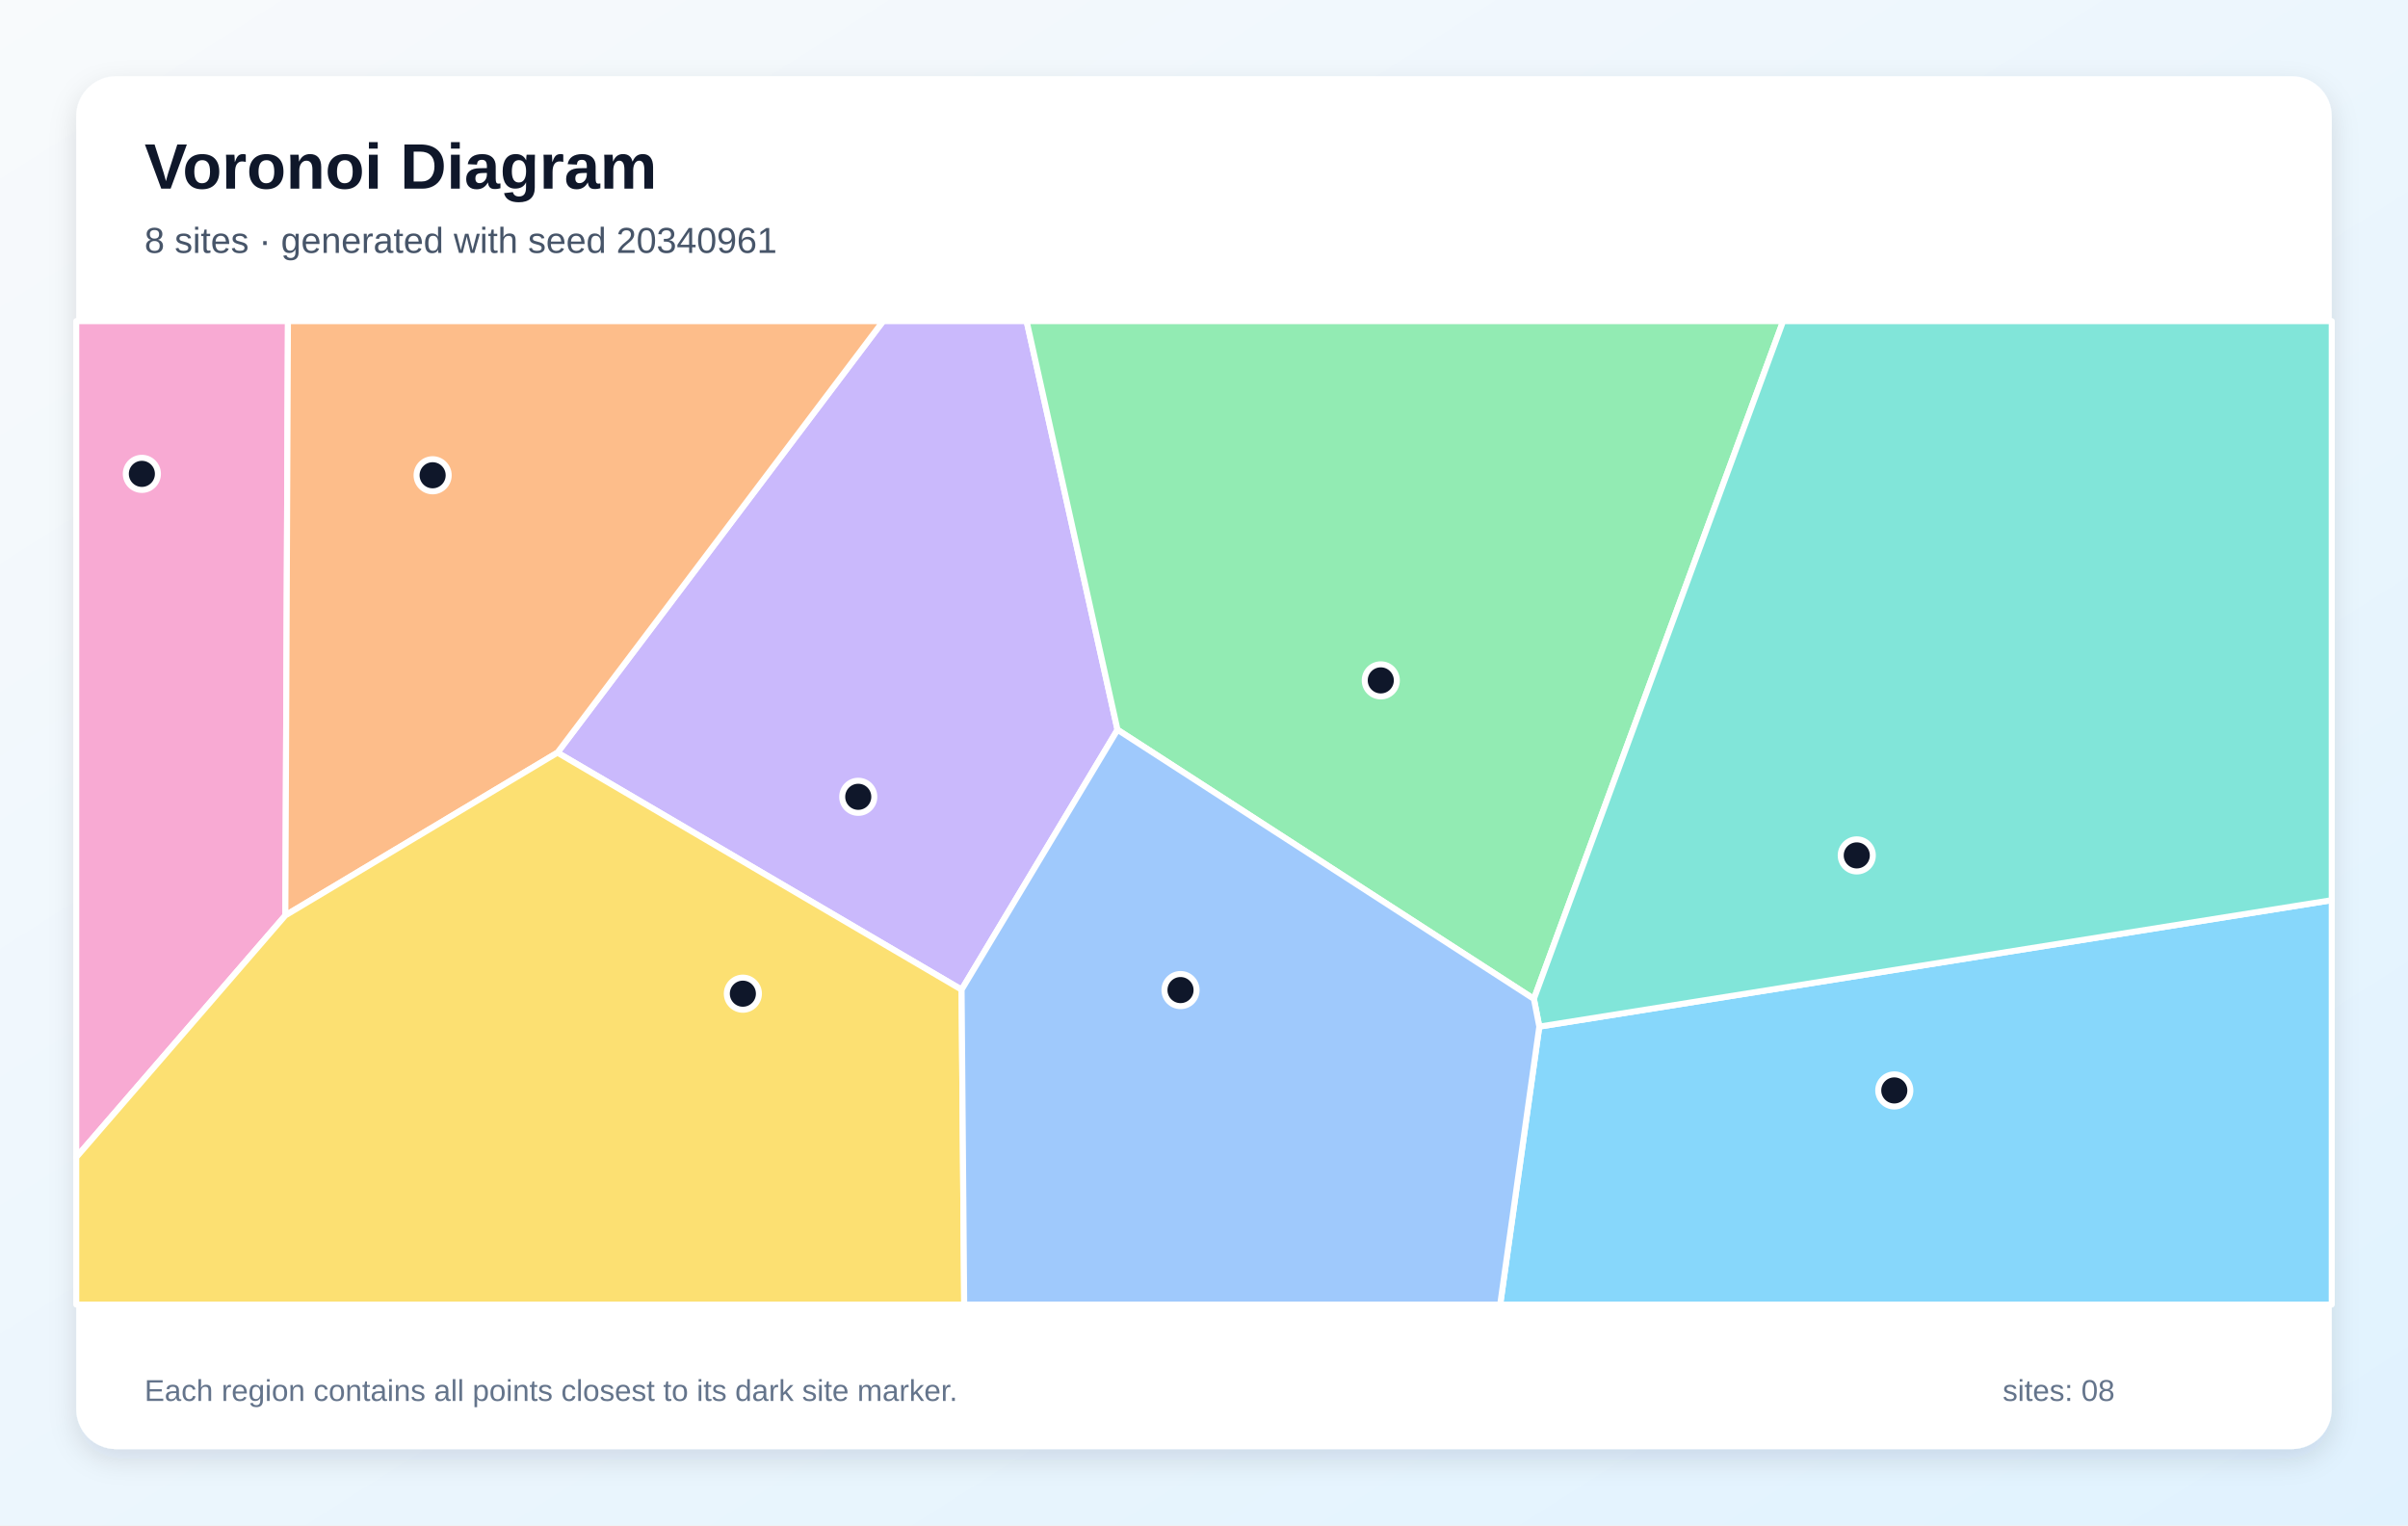
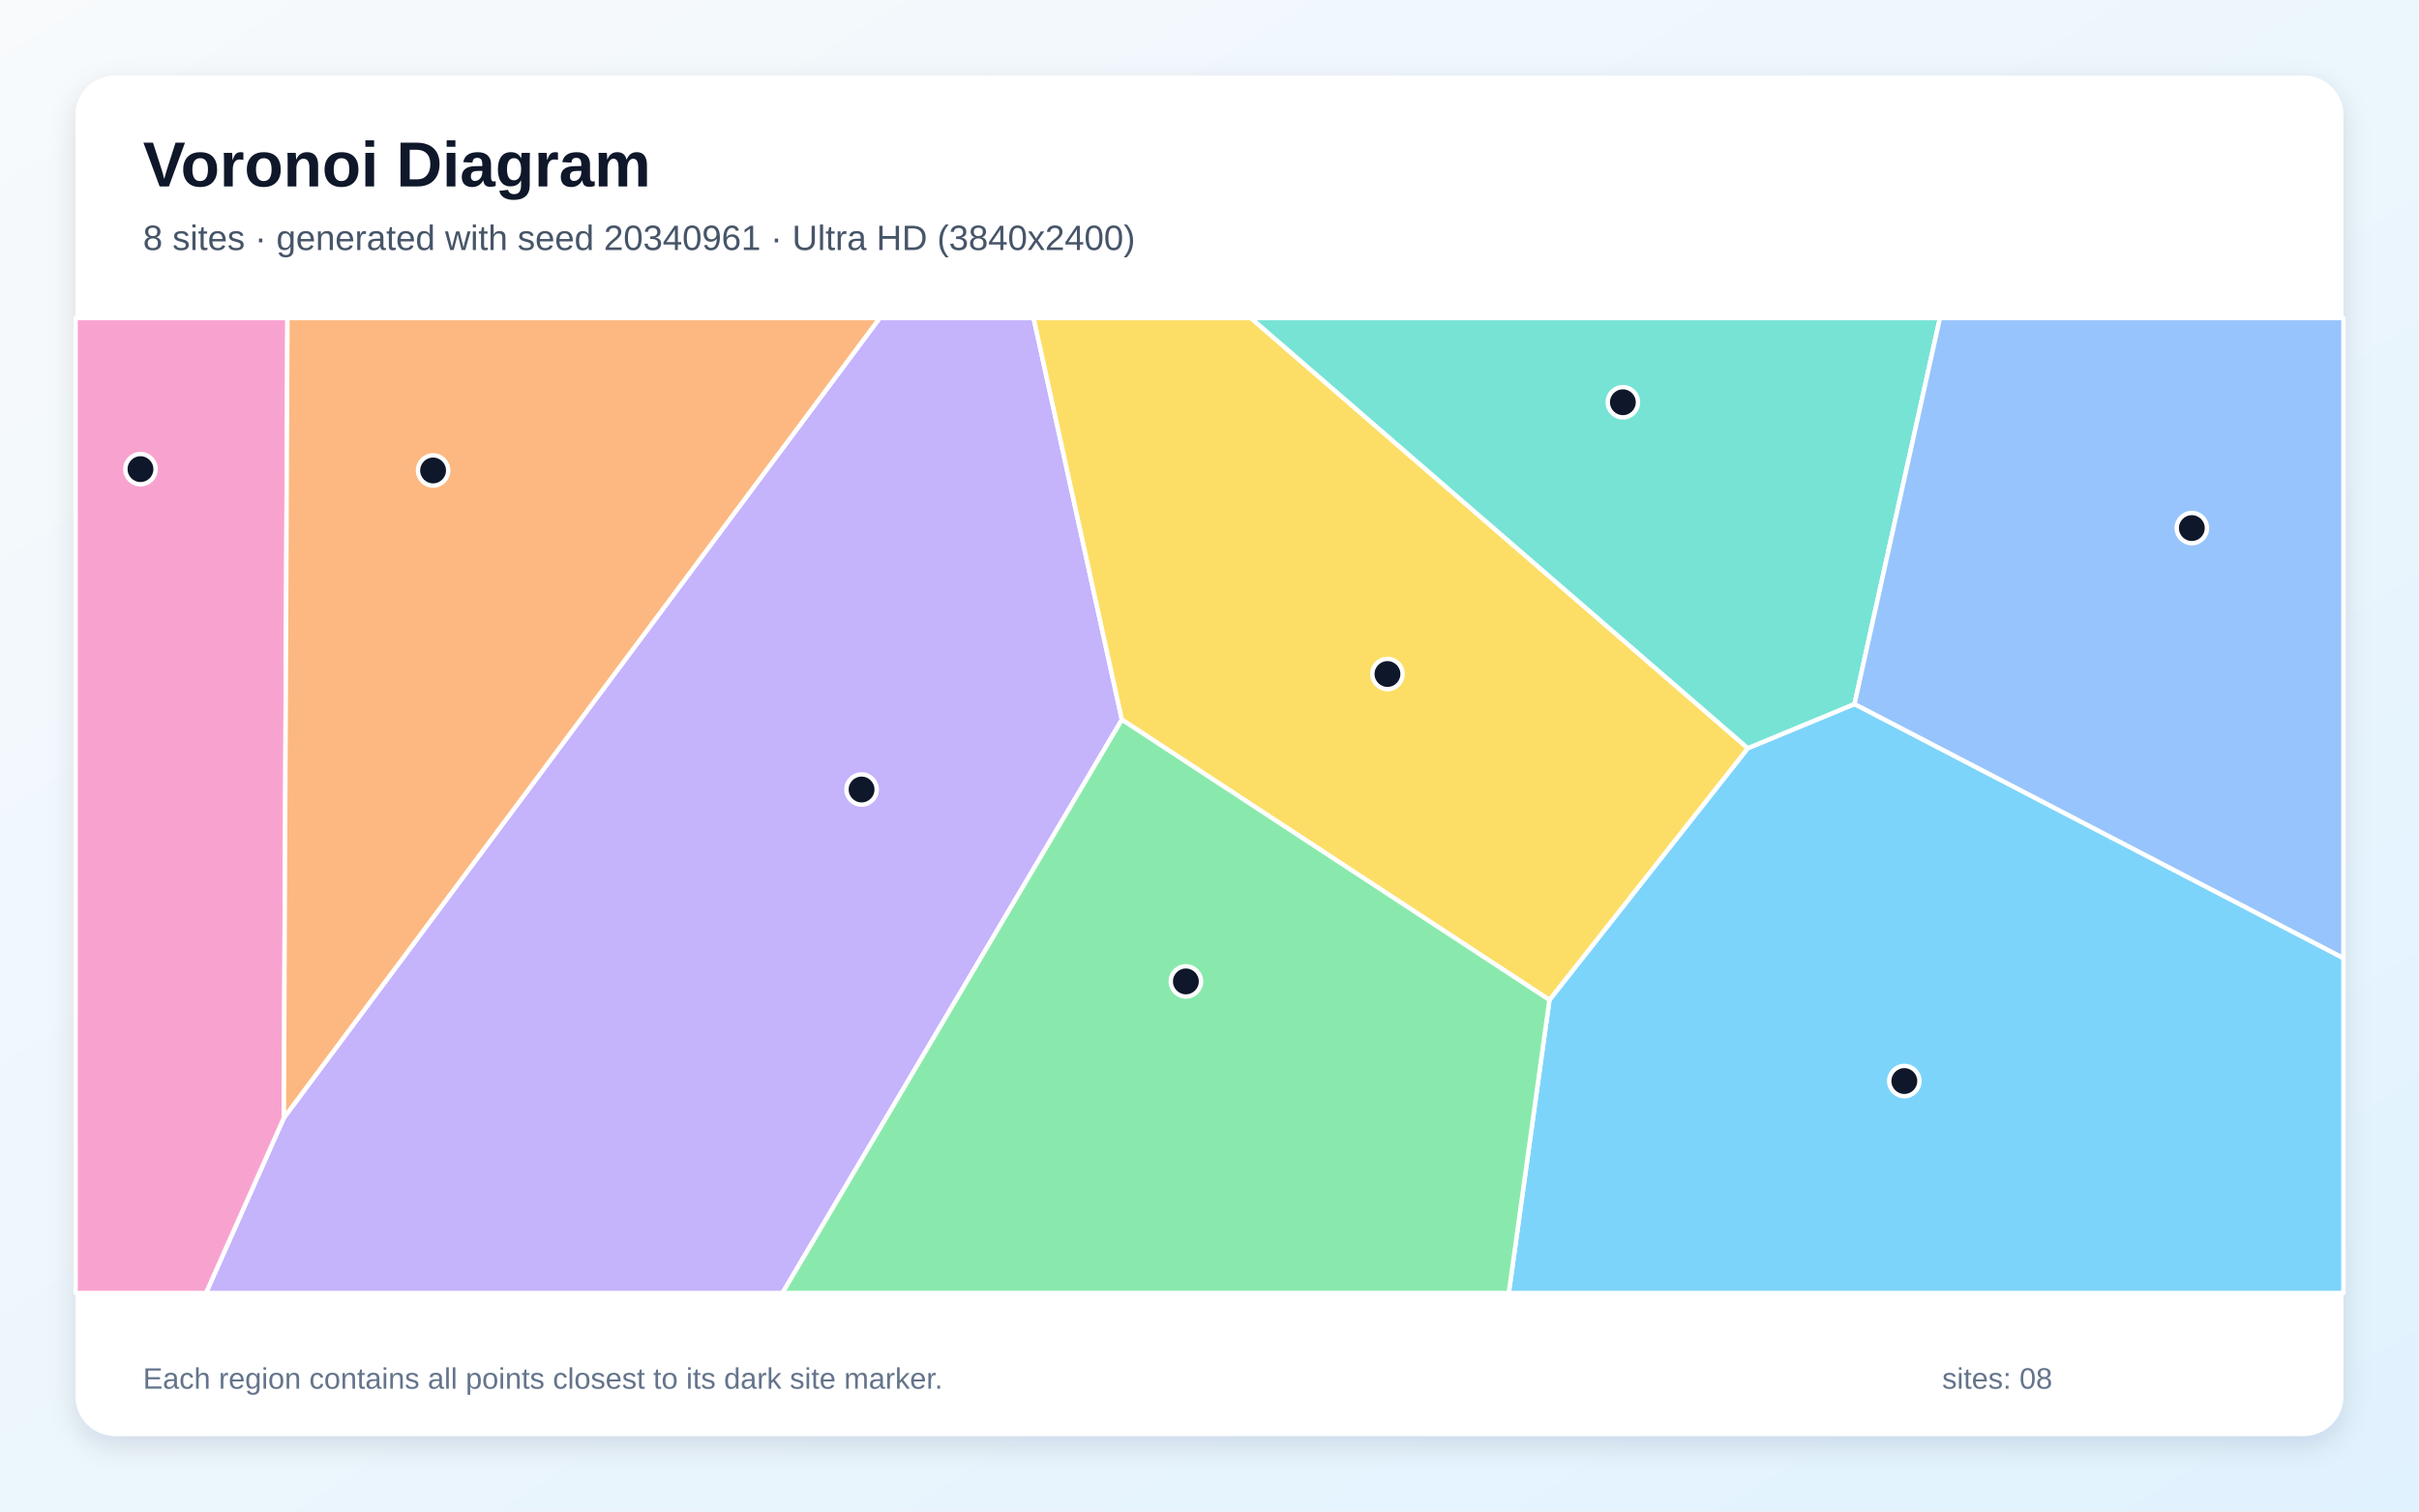
- <svg xmlns="http://www.w3.org/2000/svg" width="1200" height="760" viewBox="0 0 1200 760" role="img" aria-labelledby="title description">
+ <svg xmlns="http://www.w3.org/2000/svg" width="3840" height="2400" viewBox="0 0 3840 2400" role="img" aria-labelledby="title description">
  <defs>
    <linearGradient id="background" x1="0" y1="0" x2="1" y2="1">
      <stop stop-color="#F8FAFC" />
      <stop offset="1" stop-color="#E0F2FE" />
    </linearGradient>
-     <filter id="shadow" x="-10%" y="-10%" width="120%" height="120%">
-       <feDropShadow dx="0" dy="5" stdDeviation="7" flood-color="#0F172A" flood-opacity=".12" />
+     <filter id="shadow" x="-5%" y="-5%" width="110%" height="110%">
+       <feDropShadow dx="0" dy="15" stdDeviation="22" flood-color="#0F172A" flood-opacity=".12" />
    </filter>
  </defs>
-   <rect width="1200" height="760" fill="url(#background)" />
-   <rect x="38" y="38" width="1124" height="684" rx="20" fill="#FFFFFF" filter="url(#shadow)" />
+   <rect width="3840" height="2400" fill="url(#background)" />
+   <rect x="120" y="120" width="3600" height="2160" rx="63" fill="#FFFFFF" filter="url(#shadow)" />
  <g font-family="Arial, sans-serif">
-     <text x="72" y="94" font-size="32" font-weight="700" fill="#0F172A">Voronoi Diagram</text>
-     <text x="72" y="126" font-size="18" fill="#475569">8 sites · generated with seed 20340961</text>
+     <text x="227" y="296" font-size="101" font-weight="700" fill="#0F172A">Voronoi Diagram</text>
+     <text x="227" y="397" font-size="56" fill="#475569">8 sites · generated with seed 20340961 · Ultra HD (3840x2400)</text>
  </g>
-   <g stroke="#FFFFFF" stroke-width="3" stroke-linejoin="round">
-     <polygon points="767.1,511.5 1162.0,448.5 1162.0,650.0 747.6,650.0" fill="#38BDF8" fill-opacity="0.60" />
-     <polygon points="556.9,363.6 479.2,493.1 277.8,375.0 440.1,160.0 511.6,160.0" fill="#A78BFA" fill-opacity="0.60" />
-     <polygon points="38.0,576.6 38.0,160.0 143.5,160.0 142.2,456.1" fill="#F472B6" fill-opacity="0.60" />
-     <polygon points="142.2,456.1 143.5,160.0 440.1,160.0 277.8,375.0" fill="#FB923C" fill-opacity="0.60" />
-     <polygon points="38.0,576.6 142.2,456.1 277.8,375.0 479.2,493.1 480.5,650.0 38.0,650.0" fill="#FACC15" fill-opacity="0.60" />
-     <polygon points="556.9,363.6 511.6,160.0 888.6,160.0 764.4,497.7" fill="#4ADE80" fill-opacity="0.60" />
-     <polygon points="767.1,511.5 764.4,497.7 888.6,160.0 1162.0,160.0 1162.0,448.5" fill="#2DD4BF" fill-opacity="0.60" />
-     <polygon points="479.2,493.1 556.9,363.6 764.4,497.7 767.1,511.5 747.6,650.0 480.5,650.0" fill="#60A5FA" fill-opacity="0.60" />
+   <g stroke="#FFFFFF" stroke-width="7" stroke-linejoin="round">
+     <polygon points="2459.6,1587.7 2774.5,1188.0 2943.9,1117.8 3720.0,1521.2 3720.0,2053.0 2395.1,2053.0" fill="#38BDF8" fill-opacity="0.65" />
+     <polygon points="450.6,1774.9 1396.4,505.0 1640.8,505.0 1780.9,1142.7 1242.1,2053.0 327.0,2053.0" fill="#A78BFA" fill-opacity="0.65" />
+     <polygon points="120.0,505.0 456.3,505.0 450.6,1774.9 327.0,2053.0 120.0,2053.0" fill="#F472B6" fill-opacity="0.65" />
+     <polygon points="456.3,505.0 1396.4,505.0 450.6,1774.9" fill="#FB923C" fill-opacity="0.65" />
+     <polygon points="1780.9,1142.7 1640.8,505.0 1985.8,505.0 2774.5,1188.0 2459.6,1587.7" fill="#FACC15" fill-opacity="0.65" />
+     <polygon points="1780.9,1142.7 2459.6,1587.7 2395.1,2053.0 1242.1,2053.0" fill="#4ADE80" fill-opacity="0.65" />
+     <polygon points="1985.8,505.0 3079.5,505.0 2943.9,1117.8 2774.5,1188.0" fill="#2DD4BF" fill-opacity="0.65" />
+     <polygon points="2943.9,1117.8 3079.5,505.0 3720.0,505.0 3720.0,1521.2" fill="#60A5FA" fill-opacity="0.65" />
  </g>
  <g>
-     <circle cx="944.0" cy="543.3" r="8" fill="#0F172A" stroke="#FFFFFF" stroke-width="3" />
-     <circle cx="427.7" cy="397.0" r="8" fill="#0F172A" stroke="#FFFFFF" stroke-width="3" />
-     <circle cx="70.7" cy="236.1" r="8" fill="#0F172A" stroke="#FFFFFF" stroke-width="3" />
-     <circle cx="215.6" cy="236.8" r="8" fill="#0F172A" stroke="#FFFFFF" stroke-width="3" />
-     <circle cx="370.2" cy="495.1" r="8" fill="#0F172A" stroke="#FFFFFF" stroke-width="3" />
-     <circle cx="688.1" cy="339.0" r="8" fill="#0F172A" stroke="#FFFFFF" stroke-width="3" />
-     <circle cx="925.3" cy="426.2" r="8" fill="#0F172A" stroke="#FFFFFF" stroke-width="3" />
-     <circle cx="588.3" cy="493.3" r="8" fill="#0F172A" stroke="#FFFFFF" stroke-width="3" />
+     <circle cx="3023.0" cy="1716.5" r="24" fill="#0F172A" stroke="#FFFFFF" stroke-width="7" />
+     <circle cx="1367.7" cy="1253.6" r="24" fill="#0F172A" stroke="#FFFFFF" stroke-width="7" />
+     <circle cx="223.0" cy="744.9" r="24" fill="#0F172A" stroke="#FFFFFF" stroke-width="7" />
+     <circle cx="687.5" cy="747.0" r="24" fill="#0F172A" stroke="#FFFFFF" stroke-width="7" />
+     <circle cx="2202.5" cy="1070.2" r="24" fill="#0F172A" stroke="#FFFFFF" stroke-width="7" />
+     <circle cx="1882.5" cy="1558.3" r="24" fill="#0F172A" stroke="#FFFFFF" stroke-width="7" />
+     <circle cx="2576.2" cy="638.7" r="24" fill="#0F172A" stroke="#FFFFFF" stroke-width="7" />
+     <circle cx="3479.4" cy="838.5" r="24" fill="#0F172A" stroke="#FFFFFF" stroke-width="7" />
  </g>
-   <g font-family="Arial, sans-serif" font-size="15" fill="#64748B">
-     <text x="72" y="698">Each region contains all points closest to its dark site marker.</text>
-     <text x="998" y="698">sites: 08</text>
+   <g font-family="Arial, sans-serif" font-size="47" fill="#64748B">
+     <text x="227" y="2205">Each region contains all points closest to its dark site marker.</text>
+     <text x="3083" y="2205">sites: 08</text>
  </g>
</svg>
